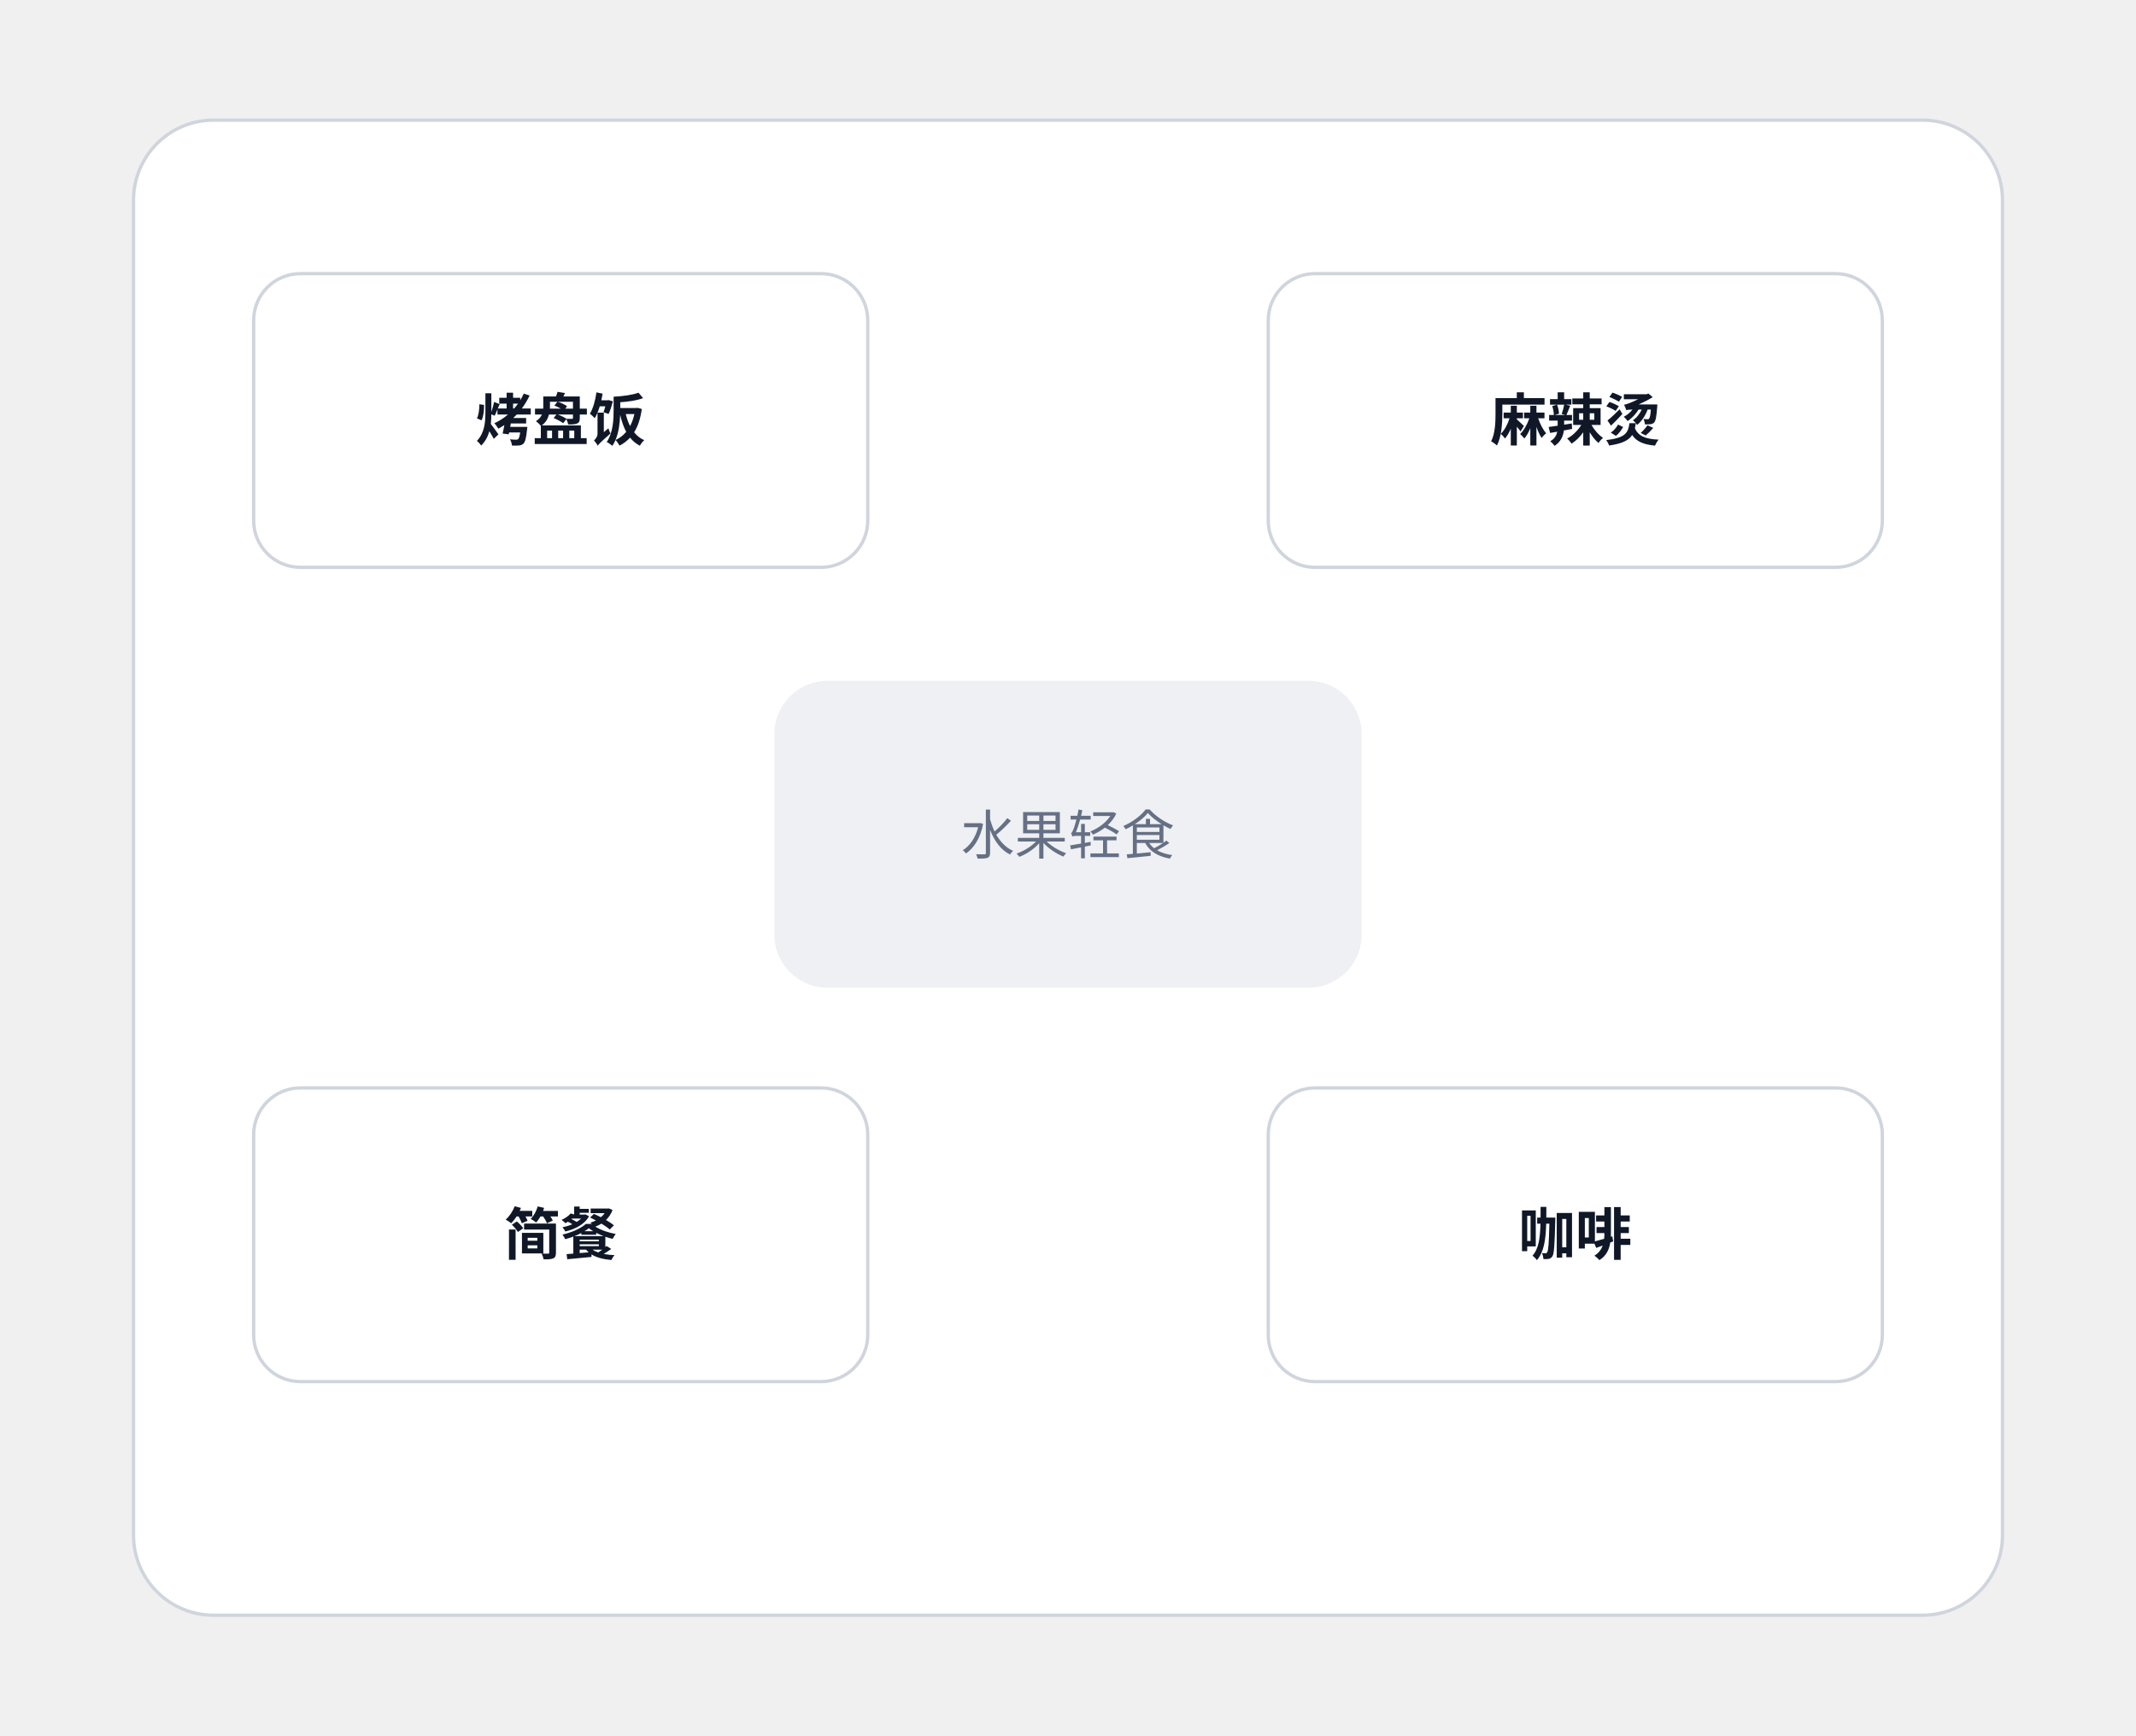
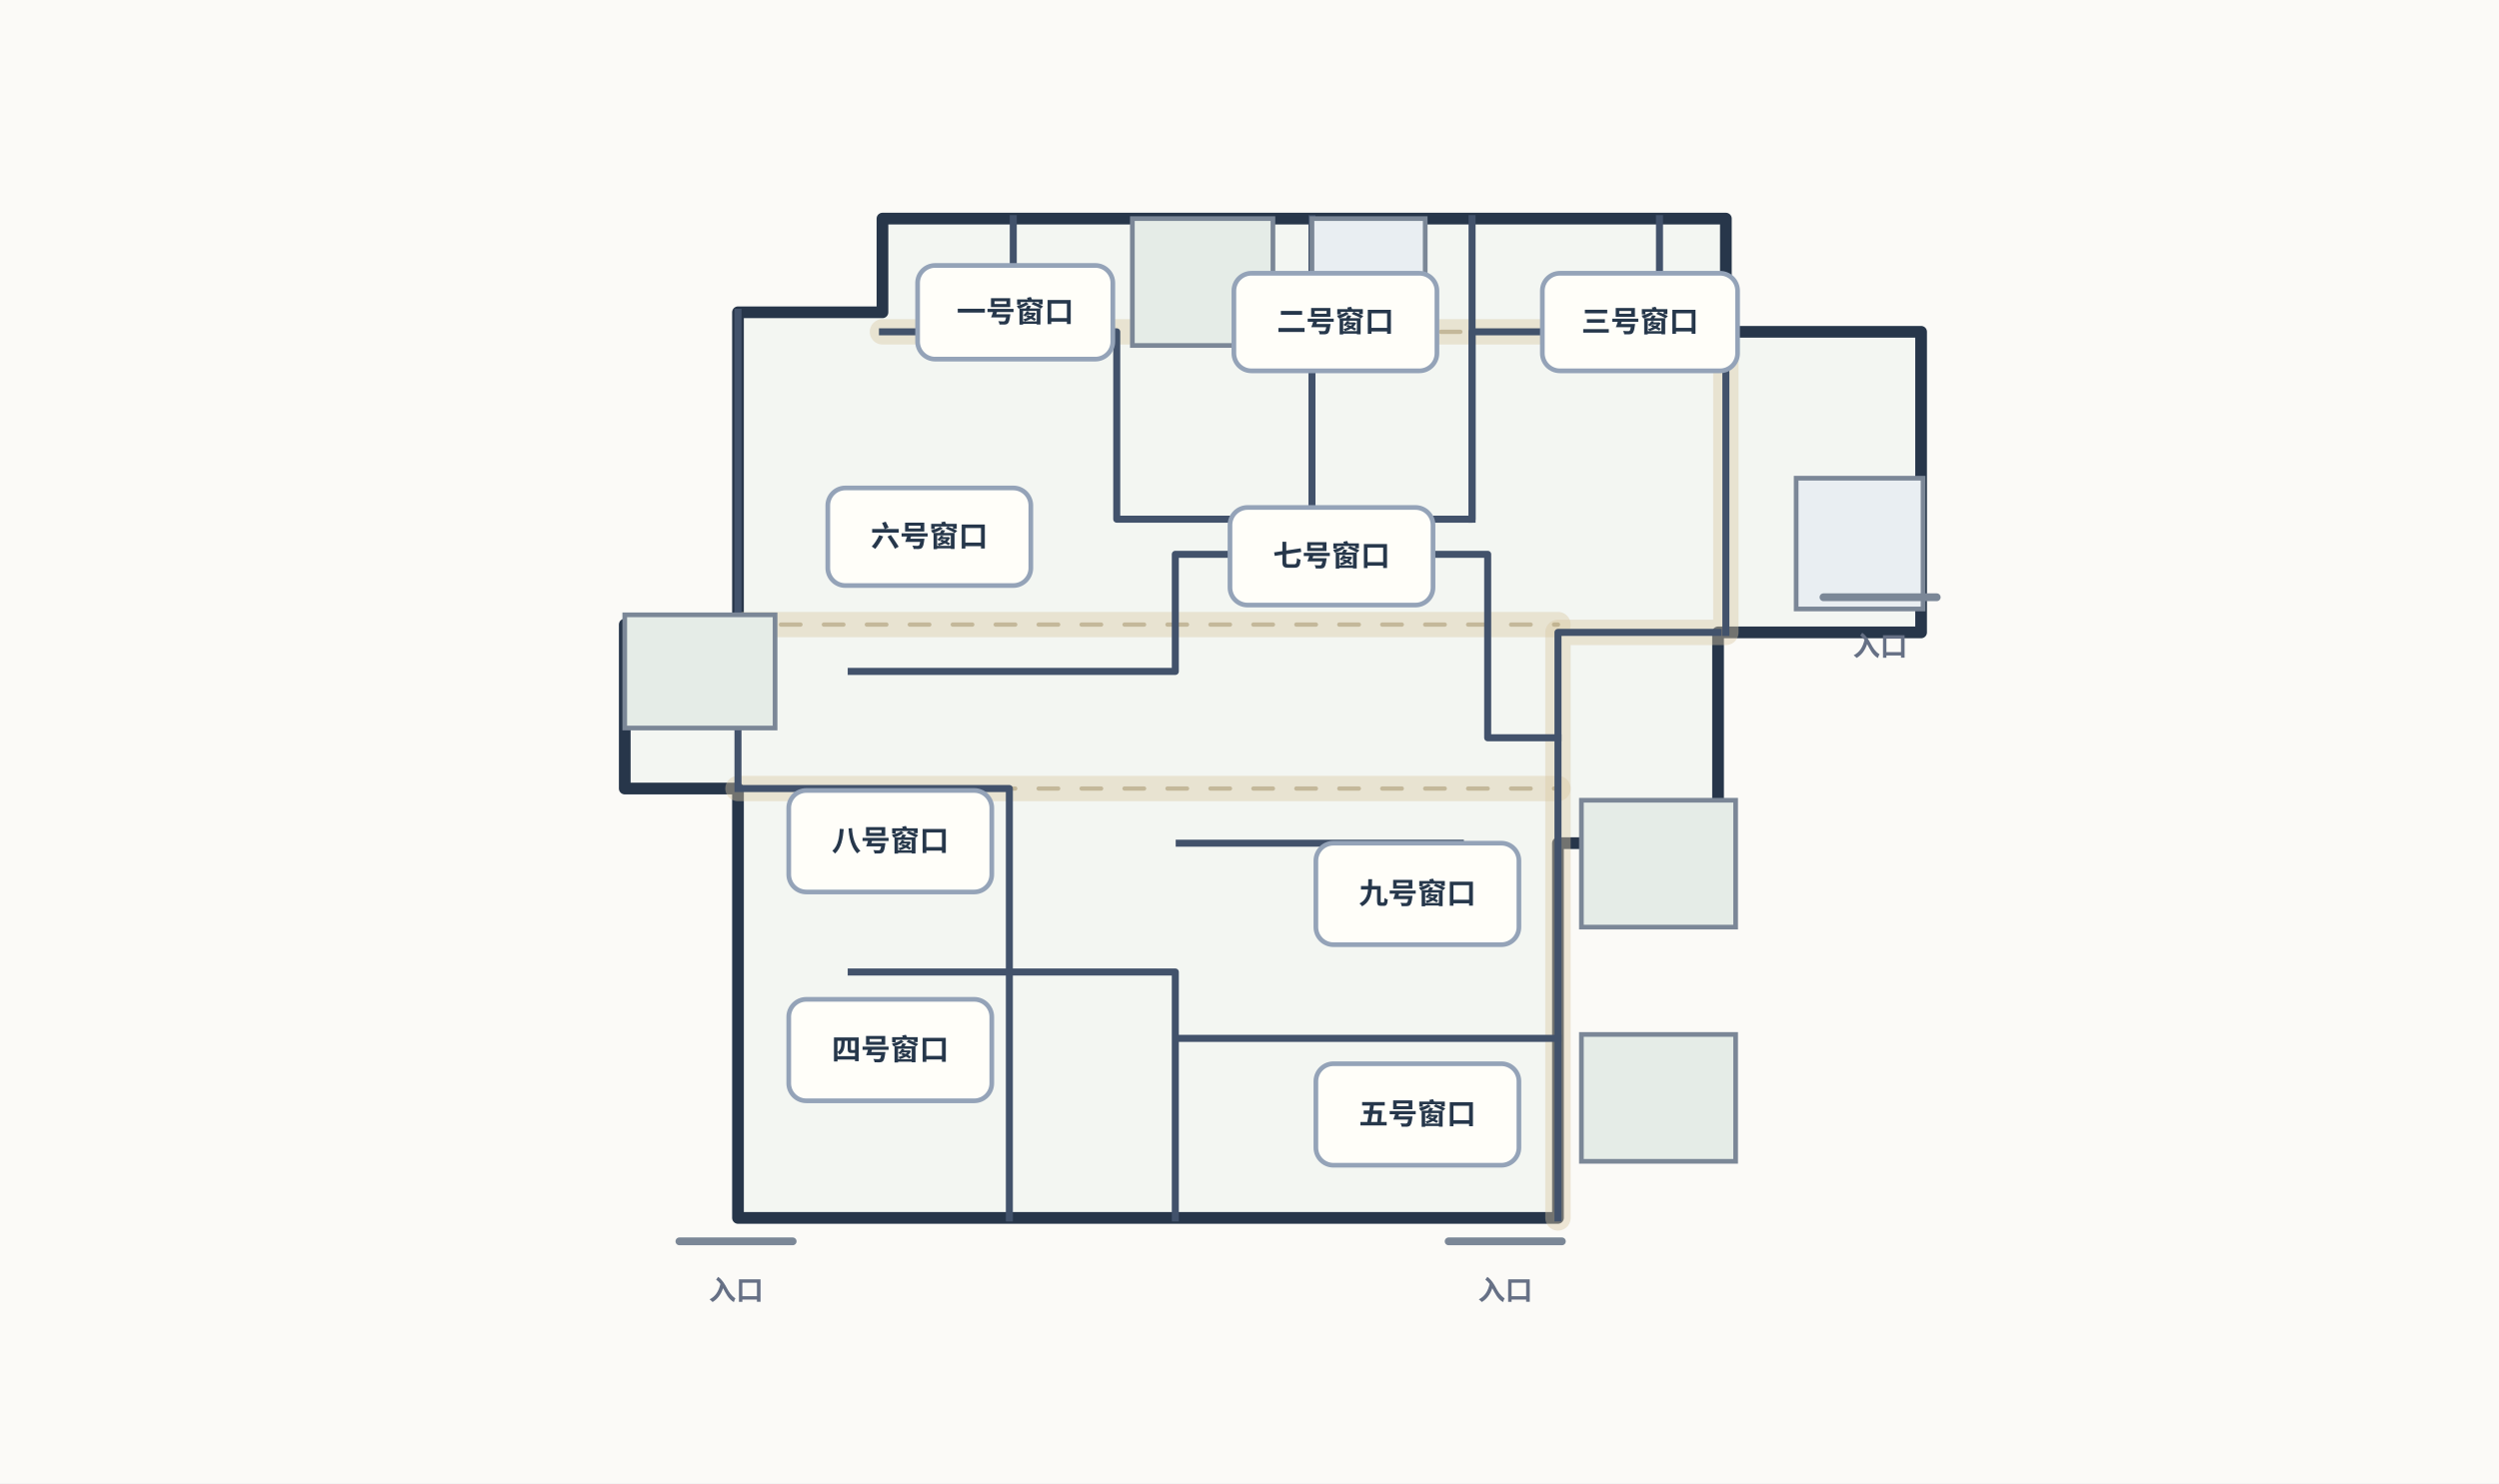
- <svg xmlns="http://www.w3.org/2000/svg" viewBox="0 0 640 520" role="img" aria-label="聚雅食堂二层示意图">
-   <rect x="40" y="36" width="560" height="448" rx="24" fill="#fff" stroke="#d0d5dd" />
-   <rect x="76" y="82" width="184" height="88" rx="14" fill="#fff" stroke="#d0d5dd" />
-   <text x="168" y="132" text-anchor="middle" font-size="17" font-weight="600" fill="#101828">烤盘饭</text>
-   <rect x="380" y="82" width="184" height="88" rx="14" fill="#fff" stroke="#d0d5dd" />
-   <text x="472" y="132" text-anchor="middle" font-size="17" font-weight="600" fill="#101828">麻辣烫</text>
-   <rect x="76" y="326" width="184" height="88" rx="14" fill="#fff" stroke="#d0d5dd" />
-   <text x="168" y="376" text-anchor="middle" font-size="17" font-weight="600" fill="#101828">简餐</text>
-   <rect x="380" y="326" width="184" height="88" rx="14" fill="#fff" stroke="#d0d5dd" />
-   <text x="472" y="376" text-anchor="middle" font-size="17" font-weight="600" fill="#101828">咖啡</text>
-   <rect x="232" y="204" width="176" height="92" rx="16" fill="#eef0f3" />
-   <text x="320" y="256" text-anchor="middle" font-size="16" fill="#667085">水果轻食</text>
+ <svg xmlns="http://www.w3.org/2000/svg" viewBox="0 0 1280 760" role="img" aria-label="聚雅食堂二层" data-dining-floor-id="fengtai-juya-canteen-2f">
+   <defs>
+     <style>text{font-family:"Noto Sans CJK SC","Microsoft YaHei",Arial,sans-serif}.outer-wall,.wall,.core,.service,.stair,.window-hit,.entrance-line,.circulation,.circulation-line{vector-effect:non-scaling-stroke}.floor-bg{fill:#fbfaf7}.outer-wall{fill:#f3f6f2;stroke:#27364a;stroke-width:6;stroke-linejoin:round}.wall{fill:none;stroke:#42526b;stroke-width:3.6;stroke-linecap:square;stroke-linejoin:round}.core{fill:#eef2f6;stroke:#7b8797;stroke-width:2.4}.service{fill:#e9eef2;stroke:#7b8797;stroke-width:2.4}.stair{fill:#e5ece7;stroke:#7b8797;stroke-width:2.4}.circulation{fill:none;stroke:#d8c7a4;stroke-width:13;stroke-linecap:round;stroke-linejoin:round;opacity:.42}.circulation-line{fill:none;stroke:#aa9a72;stroke-width:2.2;stroke-dasharray:10 12;stroke-linecap:round;opacity:.58}.entrance-line{stroke:#7b8797;stroke-width:4;stroke-linecap:round}.entrance-text{fill:#667085;font-size:14px;font-weight:650}.window-hit{fill:#fffef9;stroke:#94a3b8;stroke-width:2.4}.window-text{fill:#26374b;font-size:15px;font-weight:700}</style>
+   </defs>
+   <rect width="1280" height="760" class="floor-bg" />
+   <g data-structure="floorplan-walls">
+     <path class="outer-wall" d="M452 112H884V170H984V324H880V432H798V624H378V404H320V320H378V160H452Z" />
+     <path class="circulation" d="M452 170H884V324H798V624" />
+     <path class="circulation-line" d="M452 170H884V324H798V624" />
+     <path class="circulation" d="M378 320H798" />
+     <path class="circulation-line" d="M378 320H798" />
+     <path class="circulation" d="M378 404H798" />
+     <path class="circulation-line" d="M378 404H798" />
+     <path class="wall" d="M452 170H572V266H754V170H884" />
+     <path class="wall" d="M519 112V170M672 112V266M754 112V266M850 112V170" />
+     <path class="wall" d="M378 160V404M378 404H517V624M798 432V624M880 324H798V432" />
+     <path class="wall" d="M436 344H602V284H762V378H798M436 498H602V624" />
+     <path class="wall" d="M604 432H748M604 532H798M884 170V324" />
+     <rect x="580" y="112" width="72" height="65" class="stair" />
+     <rect x="672" y="112" width="58" height="62" class="service" />
+     <rect x="320" y="315" width="77" height="58" class="stair" />
+     <rect x="810" y="410" width="79" height="65" class="stair" />
+     <rect x="810" y="530" width="79" height="65" class="stair" />
+     <rect x="920" y="245" width="65" height="67" class="service" />
+     <g data-map-role="entrance">
+       <path d="M348 636H406" class="entrance-line" />
+       <text x="377" y="666" text-anchor="middle" class="entrance-text">入口</text>
+     </g>
+     <g data-map-role="entrance">
+       <path d="M742 636H800" class="entrance-line" />
+       <text x="771" y="666" text-anchor="middle" class="entrance-text">入口</text>
+     </g>
+     <g data-map-role="entrance">
+       <path d="M934 306H992" class="entrance-line" />
+       <text x="963" y="336" text-anchor="middle" class="entrance-text">入口</text>
+     </g>
+   </g>
+   <g data-dining-role="window" data-dining-anchor-id="window-01" data-dining-label="一号窗口">
+     <rect x="470" y="136" width="100" height="48" rx="9" class="window-hit" />
+     <text x="520" y="165" text-anchor="middle" class="window-text">一号窗口</text>
+   </g>
+   <g data-dining-role="window" data-dining-anchor-id="window-02" data-dining-label="二号窗口">
+     <rect x="632" y="140" width="104" height="50" rx="9" class="window-hit" />
+     <text x="684" y="170" text-anchor="middle" class="window-text">二号窗口</text>
+   </g>
+   <g data-dining-role="window" data-dining-anchor-id="window-03" data-dining-label="三号窗口">
+     <rect x="790" y="140" width="100" height="50" rx="9" class="window-hit" />
+     <text x="840" y="170" text-anchor="middle" class="window-text">三号窗口</text>
+   </g>
+   <g data-dining-role="window" data-dining-anchor-id="window-04" data-dining-label="四号窗口">
+     <rect x="404" y="512" width="104" height="52" rx="9" class="window-hit" />
+     <text x="456" y="543" text-anchor="middle" class="window-text">四号窗口</text>
+   </g>
+   <g data-dining-role="window" data-dining-anchor-id="window-05" data-dining-label="五号窗口">
+     <rect x="674" y="545" width="104" height="52" rx="9" class="window-hit" />
+     <text x="726" y="576" text-anchor="middle" class="window-text">五号窗口</text>
+   </g>
+   <g data-dining-role="window" data-dining-anchor-id="window-06" data-dining-label="六号窗口">
+     <rect x="424" y="250" width="104" height="50" rx="9" class="window-hit" />
+     <text x="476" y="280" text-anchor="middle" class="window-text">六号窗口</text>
+   </g>
+   <g data-dining-role="window" data-dining-anchor-id="window-07" data-dining-label="七号窗口">
+     <rect x="630" y="260" width="104" height="50" rx="9" class="window-hit" />
+     <text x="682" y="290" text-anchor="middle" class="window-text">七号窗口</text>
+   </g>
+   <g data-dining-role="window" data-dining-anchor-id="window-08" data-dining-label="八号窗口">
+     <rect x="404" y="405" width="104" height="52" rx="9" class="window-hit" />
+     <text x="456" y="436" text-anchor="middle" class="window-text">八号窗口</text>
+   </g>
+   <g data-dining-role="window" data-dining-anchor-id="window-09" data-dining-label="九号窗口">
+     <rect x="674" y="432" width="104" height="52" rx="9" class="window-hit" />
+     <text x="726" y="463" text-anchor="middle" class="window-text">九号窗口</text>
+   </g>
</svg>
